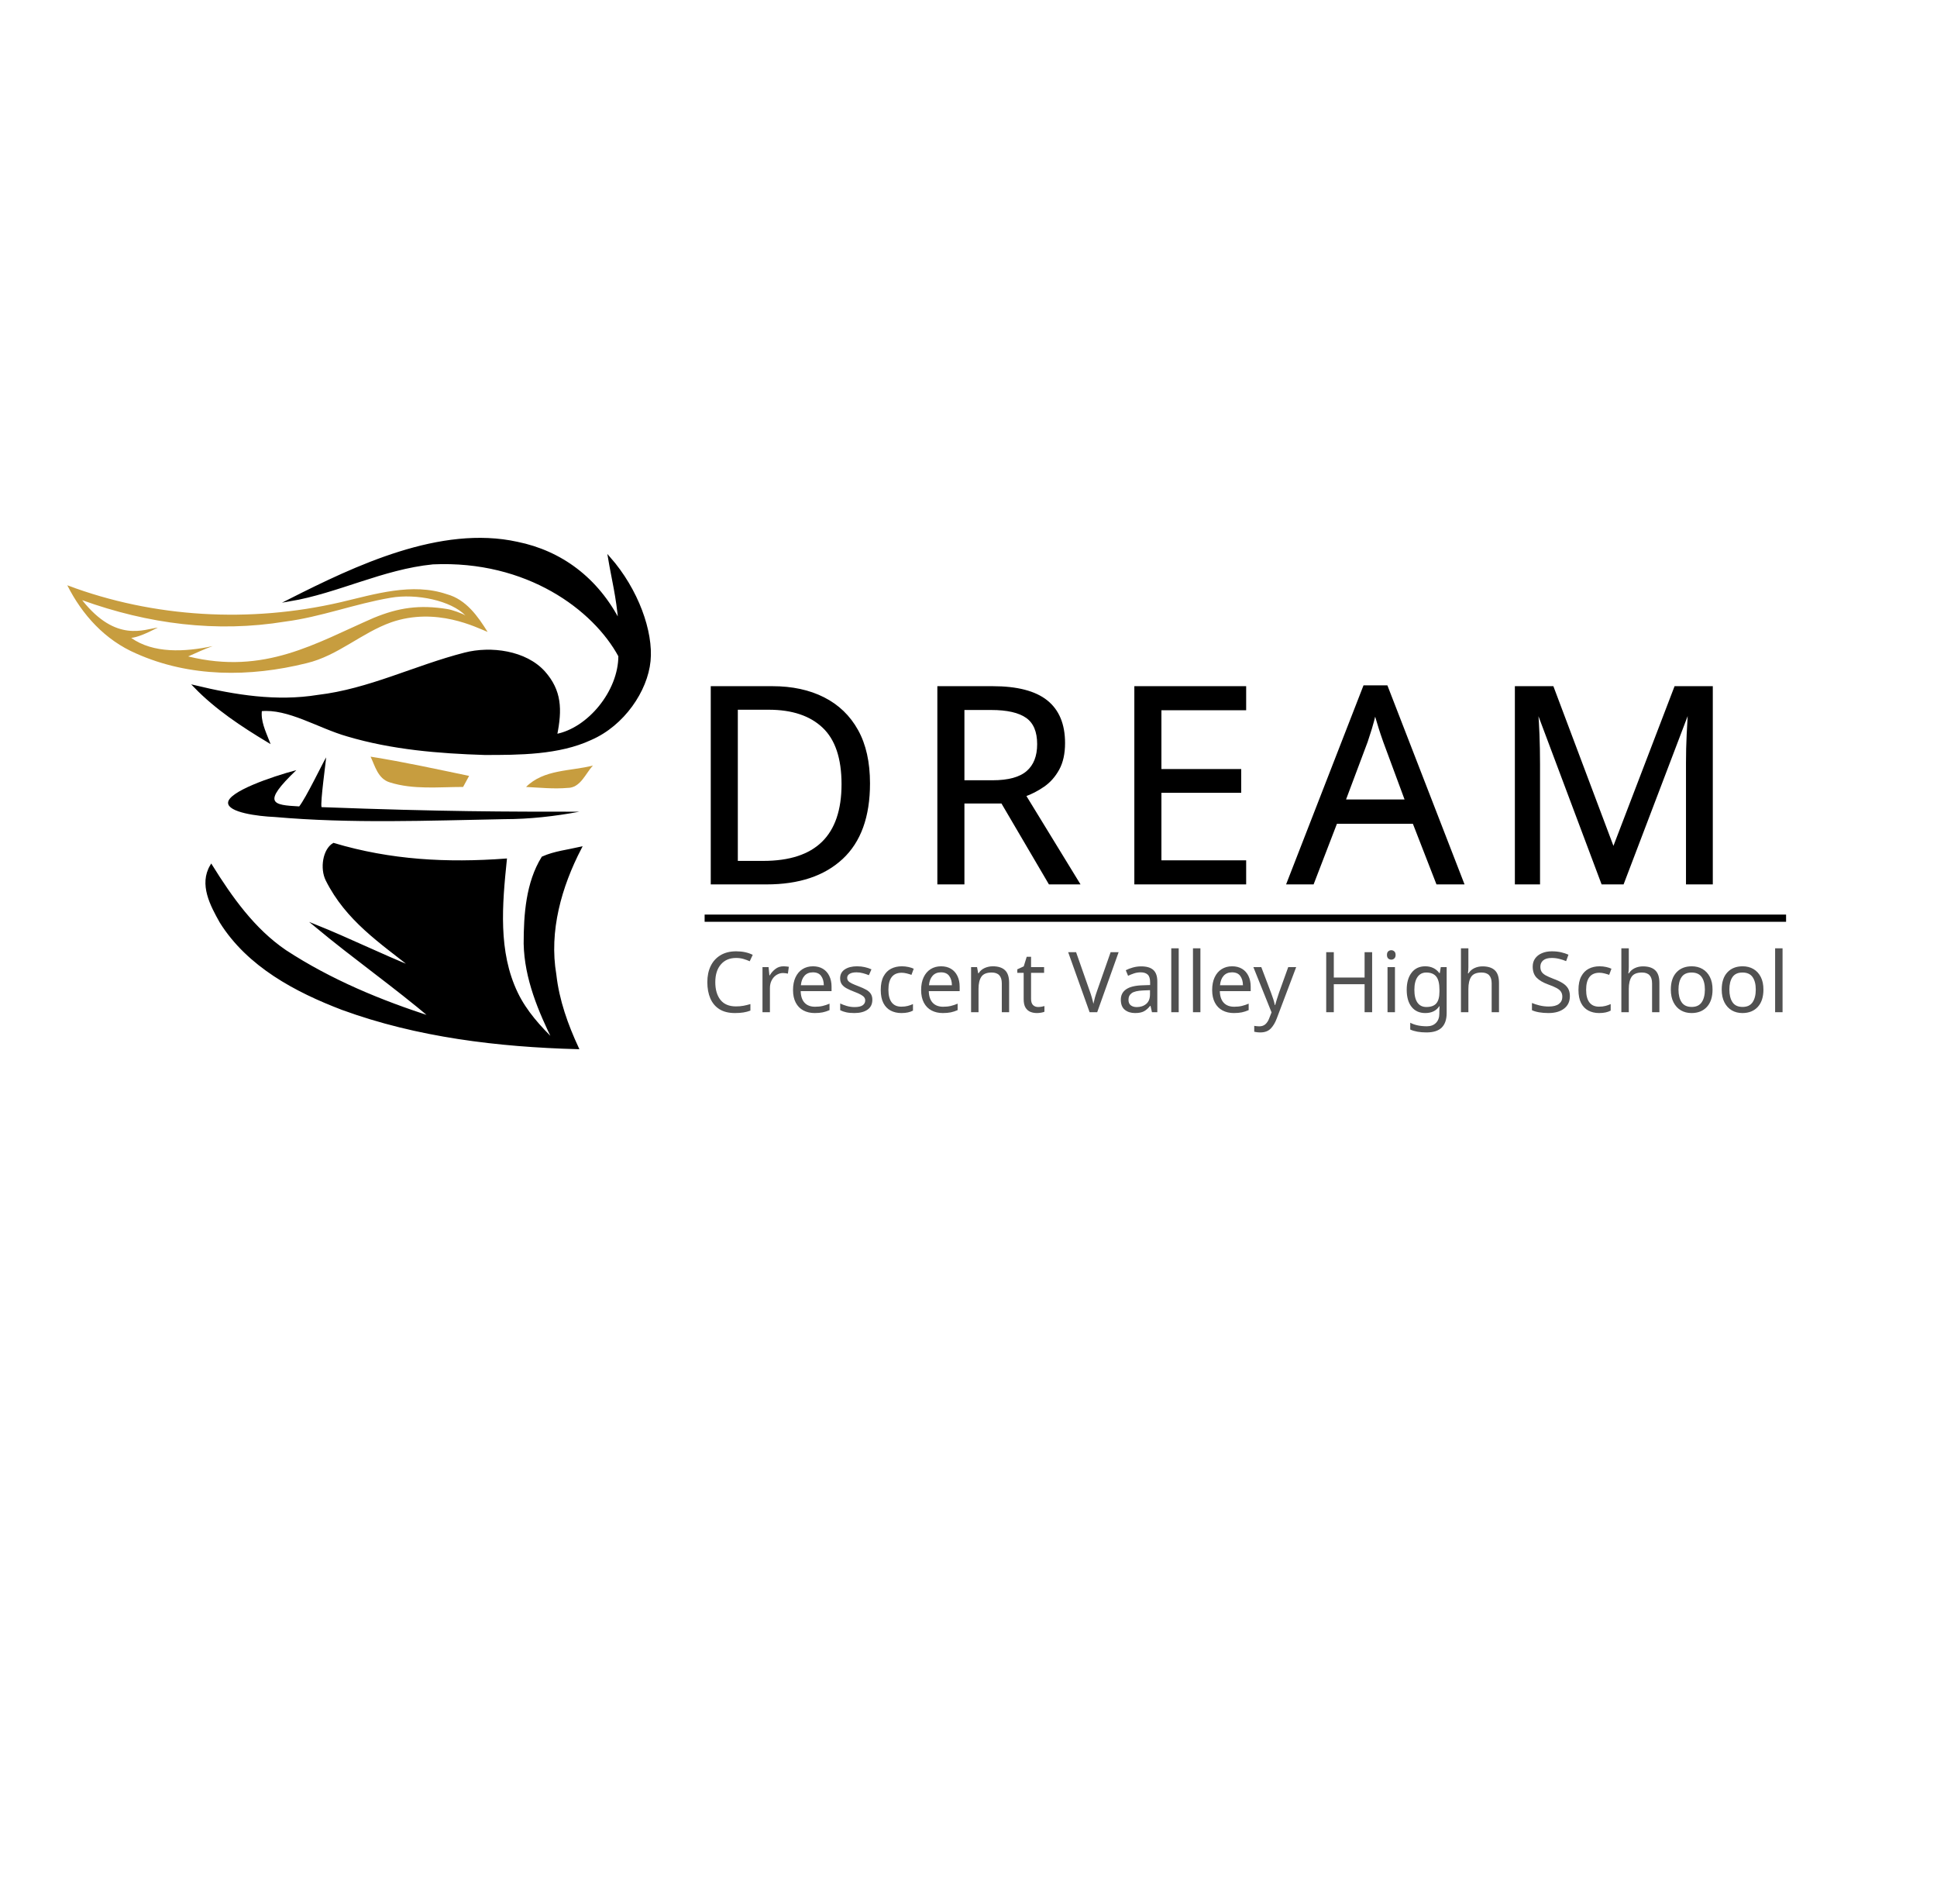
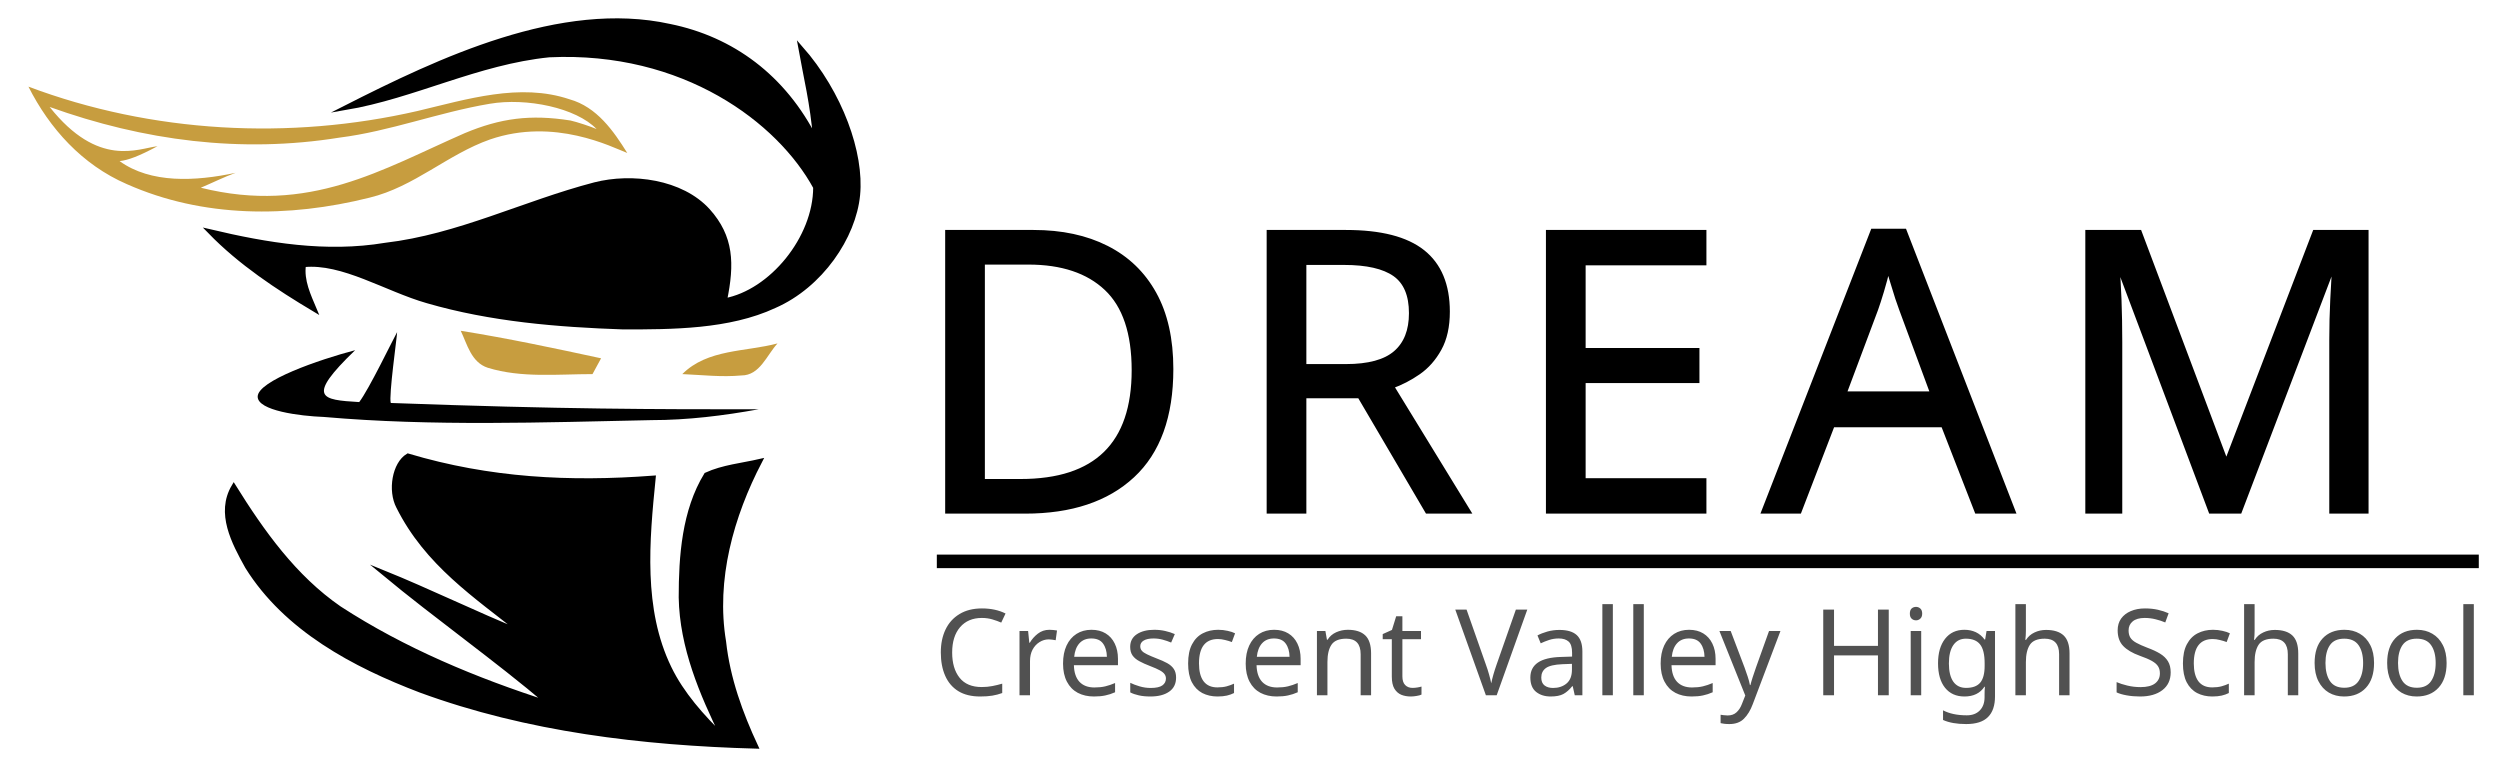
- <svg xmlns="http://www.w3.org/2000/svg" version="1.1" id="Layer_1" x="0px" y="0px" viewBox="0 0 806 792" enable-background="new 0 0 806 792" xml:space="preserve">
-   <path fill="#C79D3F" d="M185.9,247.2c-14.5-4.9-29.9,0-44.4,3.4c-37.3,8.6-77.4,6.5-113.5-7.1c6.2,12.3,15.7,22.8,28.7,28.4  c22.2,9.9,47.2,9.9,70.9,4c13-3.1,22.8-12.6,35.2-17c18.8-6.5,35.5,2.2,40.1,4C198.9,256.5,194,249.4,185.9,247.2z M186.2,253.4  c-11.7-1.9-20.4-0.6-30.8,3.7c-24.1,10.5-45.3,23.8-77.1,16c3.4-1.5,6.8-3.1,10.2-4.3c-11.7,2.5-24.7,3.1-33.9-3.4  c2.5-0.3,5.6-1.5,11.1-4.3c-5.6,0.6-17.3,6.5-31.5-11.4c27.5,9.9,55.8,13.6,84.5,8.9c14.8-1.9,29-7.4,43.8-9.9  c10.8-1.9,25.3,1.2,31.2,7.4C192.4,255.2,188.1,253.7,186.2,253.4z" />
-   <path d="M135.7,315.1c0,1.2-2.5,18.8-1.9,20.7c50.6,1.9,76.8,1.9,107.3,1.9c-10.2,1.9-20.7,3.1-31.2,3.1  c-31.8,0.6-63.9,1.9-95.6-0.9c-7.1-0.3-19.4-1.9-19.4-5.9c0-4.6,17.9-10.8,28.4-13.6c-14.5,13.9-9.9,14.5,1.2,15.1  C127.3,332,134.4,317.2,135.7,315.1z" />
-   <path fill="#C79D3F" d="M154.2,314.8c13.9,2.2,27.5,5.2,41,8c-0.6,1.2-1.9,3.4-2.5,4.6c-10.2,0-20.7,1.2-30.5-1.9  C157.2,324,156,318.5,154.2,314.8z" />
-   <path fill="#C79D3F" d="M218.9,327.4c7.4-7.4,18.5-6.5,27.8-8.9c-3.1,3.4-5.2,9.3-10.5,9.3C230.4,328.3,224.8,327.7,218.9,327.4z" />
+ <svg xmlns="http://www.w3.org/2000/svg" version="1.1" id="Layer_1" x="0px" y="0px" viewBox="15 261 554 172" enable-background="new 15 261 554 172" xml:space="preserve">
+   <path fill="#C79D3F" d="M141.2,283c-11-3.7-22.7,0-33.7,2.6c-28.3,6.5-58.8,4.9-86.2-5.4c4.7,9.3,11.9,17.3,21.8,21.6  c16.9,7.5,35.8,7.5,53.8,3c9.9-2.4,17.3-9.6,26.7-12.9c14.3-4.9,27,1.7,30.4,3C151,290.1,147.3,284.7,141.2,283z M141.4,287.7  c-8.9-1.4-15.5-0.5-23.4,2.8c-18.3,8-34.4,18.1-58.5,12.1c2.6-1.1,5.2-2.4,7.7-3.3c-8.9,1.9-18.8,2.4-25.7-2.6  c1.9-0.2,4.3-1.1,8.4-3.3c-4.3,0.5-13.1,4.9-23.9-8.7c20.9,7.5,42.4,10.3,64.2,6.8c11.2-1.4,22-5.6,33.3-7.5  c8.2-1.4,19.2,0.9,23.7,5.6C146.1,289.1,142.8,288,141.4,287.7z" />
+   <path d="M103,334.6c0,0.9-1.9,14.3-1.4,15.7c38.4,1.4,58.3,1.4,81.5,1.4c-7.7,1.4-15.7,2.4-23.7,2.4c-24.1,0.5-48.5,1.4-72.6-0.7  c-5.4-0.2-14.7-1.4-14.7-4.5c0-3.5,13.6-8.2,21.6-10.3c-11,10.6-7.5,11,0.9,11.5C96.7,347.4,102.1,336.2,103,334.6z" />
+   <path fill="#C79D3F" d="M117.1,334.3c10.6,1.7,20.9,3.9,31.1,6.1c-0.5,0.9-1.4,2.6-1.9,3.5c-7.7,0-15.7,0.9-23.2-1.4  C119.4,341.3,118.5,337.2,117.1,334.3z" />
+   <path fill="#C79D3F" d="M166.2,343.9c5.6-5.6,14-4.9,21.1-6.8c-2.4,2.6-3.9,7.1-8,7.1C174.9,344.6,170.7,344.1,166.2,343.9z" />
  <g>
-     <path stroke="#000000" stroke-miterlimit="10" d="M120.5,249.7c27.5-13.9,62.9-30.8,94.7-23.8c18.2,3.7,33.3,14.8,42.6,33   c-0.9-10.8-2.8-17.9-4.3-26.8c11.7,13.3,17.9,30.8,16.7,42.9c-1.2,12.3-10.8,26.5-24.4,32.4c-13.3,6.2-29.9,6.2-44.1,6.2   c-19.1-0.6-38.6-2.2-57.1-7.7c-12-3.4-24.7-11.7-36.1-10.5c-0.6,4.6,1.5,8.9,3.1,13c-10.8-6.5-21.6-13.6-30.5-22.8   c16.7,4,33.9,6.8,51.2,4c21.3-2.5,40.4-12.3,61.1-17.6c10.8-2.8,25.3-0.9,33,7.7c6.8,7.7,7.1,15.4,4.9,26.2   c13.6-2.5,26.5-18.2,26.5-33c-10.5-19.4-38.3-40.4-77.7-38.6C159.1,236.4,140.6,246.3,120.5,249.7z" />
-     <path stroke="#000000" stroke-miterlimit="10" d="M138.8,351.2c23.8,7.1,47.2,8.3,71.6,6.5c-1.9,18.5-3.7,38.3,4.6,55.5   c3.7,7.7,9.6,14.2,15.7,20.1c-6.2-12.6-12-26.2-12.3-40.7c0-12,0.9-25.3,7.4-35.8c4.9-2.2,10.5-2.8,15.7-4   c-8.3,16-13.6,34.5-10.5,52.7c1.2,10.8,4.9,21,9.3,30.5c-33-0.9-66.6-4.9-97.8-16.3c-19.4-7.4-39.2-17.9-50.6-36.1   c-4-7.1-8.6-15.7-4-23.4c8.3,13.3,17.6,26.5,30.8,35.5c18.8,12.3,39.8,21,61.1,27.8c-15.7-13.3-32.4-25-48.4-38.3   c13.9,5.6,26.8,12,40.7,17.6c-13.6-10.8-27.8-20.1-36.1-36.7C133.6,361.3,134.8,353.6,138.8,351.2z" />
+     <path stroke="#000000" stroke-miterlimit="10" d="M91.5,284.9c20.9-10.6,47.8-23.4,71.9-18.1c13.8,2.8,25.3,11.2,32.3,25.1   c-0.7-8.2-2.1-13.6-3.3-20.3c8.9,10.1,13.6,23.4,12.7,32.6c-0.9,9.3-8.2,20.1-18.5,24.6c-10.1,4.7-22.7,4.7-33.5,4.7   c-14.5-0.5-29.3-1.7-43.4-5.8c-9.1-2.6-18.8-8.9-27.4-8c-0.5,3.5,1.1,6.8,2.4,9.9c-8.2-4.9-16.4-10.3-23.2-17.3   c12.7,3,25.7,5.2,38.9,3c16.2-1.9,30.7-9.3,46.4-13.4c8.2-2.1,19.2-0.7,25.1,5.8c5.2,5.8,5.4,11.7,3.7,19.9   c10.3-1.9,20.1-13.8,20.1-25.1c-8-14.7-29.1-30.7-59-29.3C120.8,274.8,106.8,282.3,91.5,284.9z" />
+     <path stroke="#000000" stroke-miterlimit="10" d="M105.4,362c18.1,5.4,35.8,6.3,54.4,4.9c-1.4,14-2.8,29.1,3.5,42.1   c2.8,5.8,7.3,10.8,11.9,15.3c-4.7-9.6-9.1-19.9-9.3-30.9c0-9.1,0.7-19.2,5.6-27.2c3.7-1.7,8-2.1,11.9-3c-6.3,12.1-10.3,26.2-8,40   c0.9,8.2,3.7,15.9,7.1,23.2c-25.1-0.7-50.6-3.7-74.3-12.4c-14.7-5.6-29.8-13.6-38.4-27.4c-3-5.4-6.5-11.9-3-17.8   c6.3,10.1,13.4,20.1,23.4,27c14.3,9.3,30.2,15.9,46.4,21.1c-11.9-10.1-24.6-19-36.8-29.1c10.6,4.3,20.3,9.1,30.9,13.4   c-10.3-8.2-21.1-15.3-27.4-27.9C101.4,369.7,102.4,363.8,105.4,362z" />
  </g>
-   <text transform="matrix(1 0 0 1 292.1867 421.1241)" fill="#515151" font-family="'SansSerif'" font-size="35">Crescent Valley High School</text>
-   <text transform="matrix(1 0 0 1 285.1863 367.4469)" stroke="#000000" stroke-miterlimit="10" font-family="'SansSerifBold'" font-size="114.096" letter-spacing="11">DREAM</text>
-   <line fill="none" stroke="#000000" stroke-width="3" stroke-miterlimit="10" x1="293.2" y1="382" x2="743.2" y2="382" />
+   <text transform="matrix(1 0 0 1 221.859 415.0772)" fill="#515151" font-family="'SansSerif'" font-size="26.576">Crescent Valley High School</text>
+   <text transform="matrix(1 0 0 1 216.544 374.3195)" font-family="'SansSerifBold'" font-size="86.633" letter-spacing="8">DREAM</text>
+   <text transform="matrix(1 0 0 1 216.544 374.3195)" fill="none" stroke="#000000" stroke-miterlimit="10" font-family="'SansSerifBold'" font-size="86.633" letter-spacing="8">DREAM</text>
+   <line fill="none" stroke="#000000" stroke-width="3" stroke-miterlimit="10" x1="222.6" y1="385.4" x2="564.3" y2="385.4" />
</svg>
